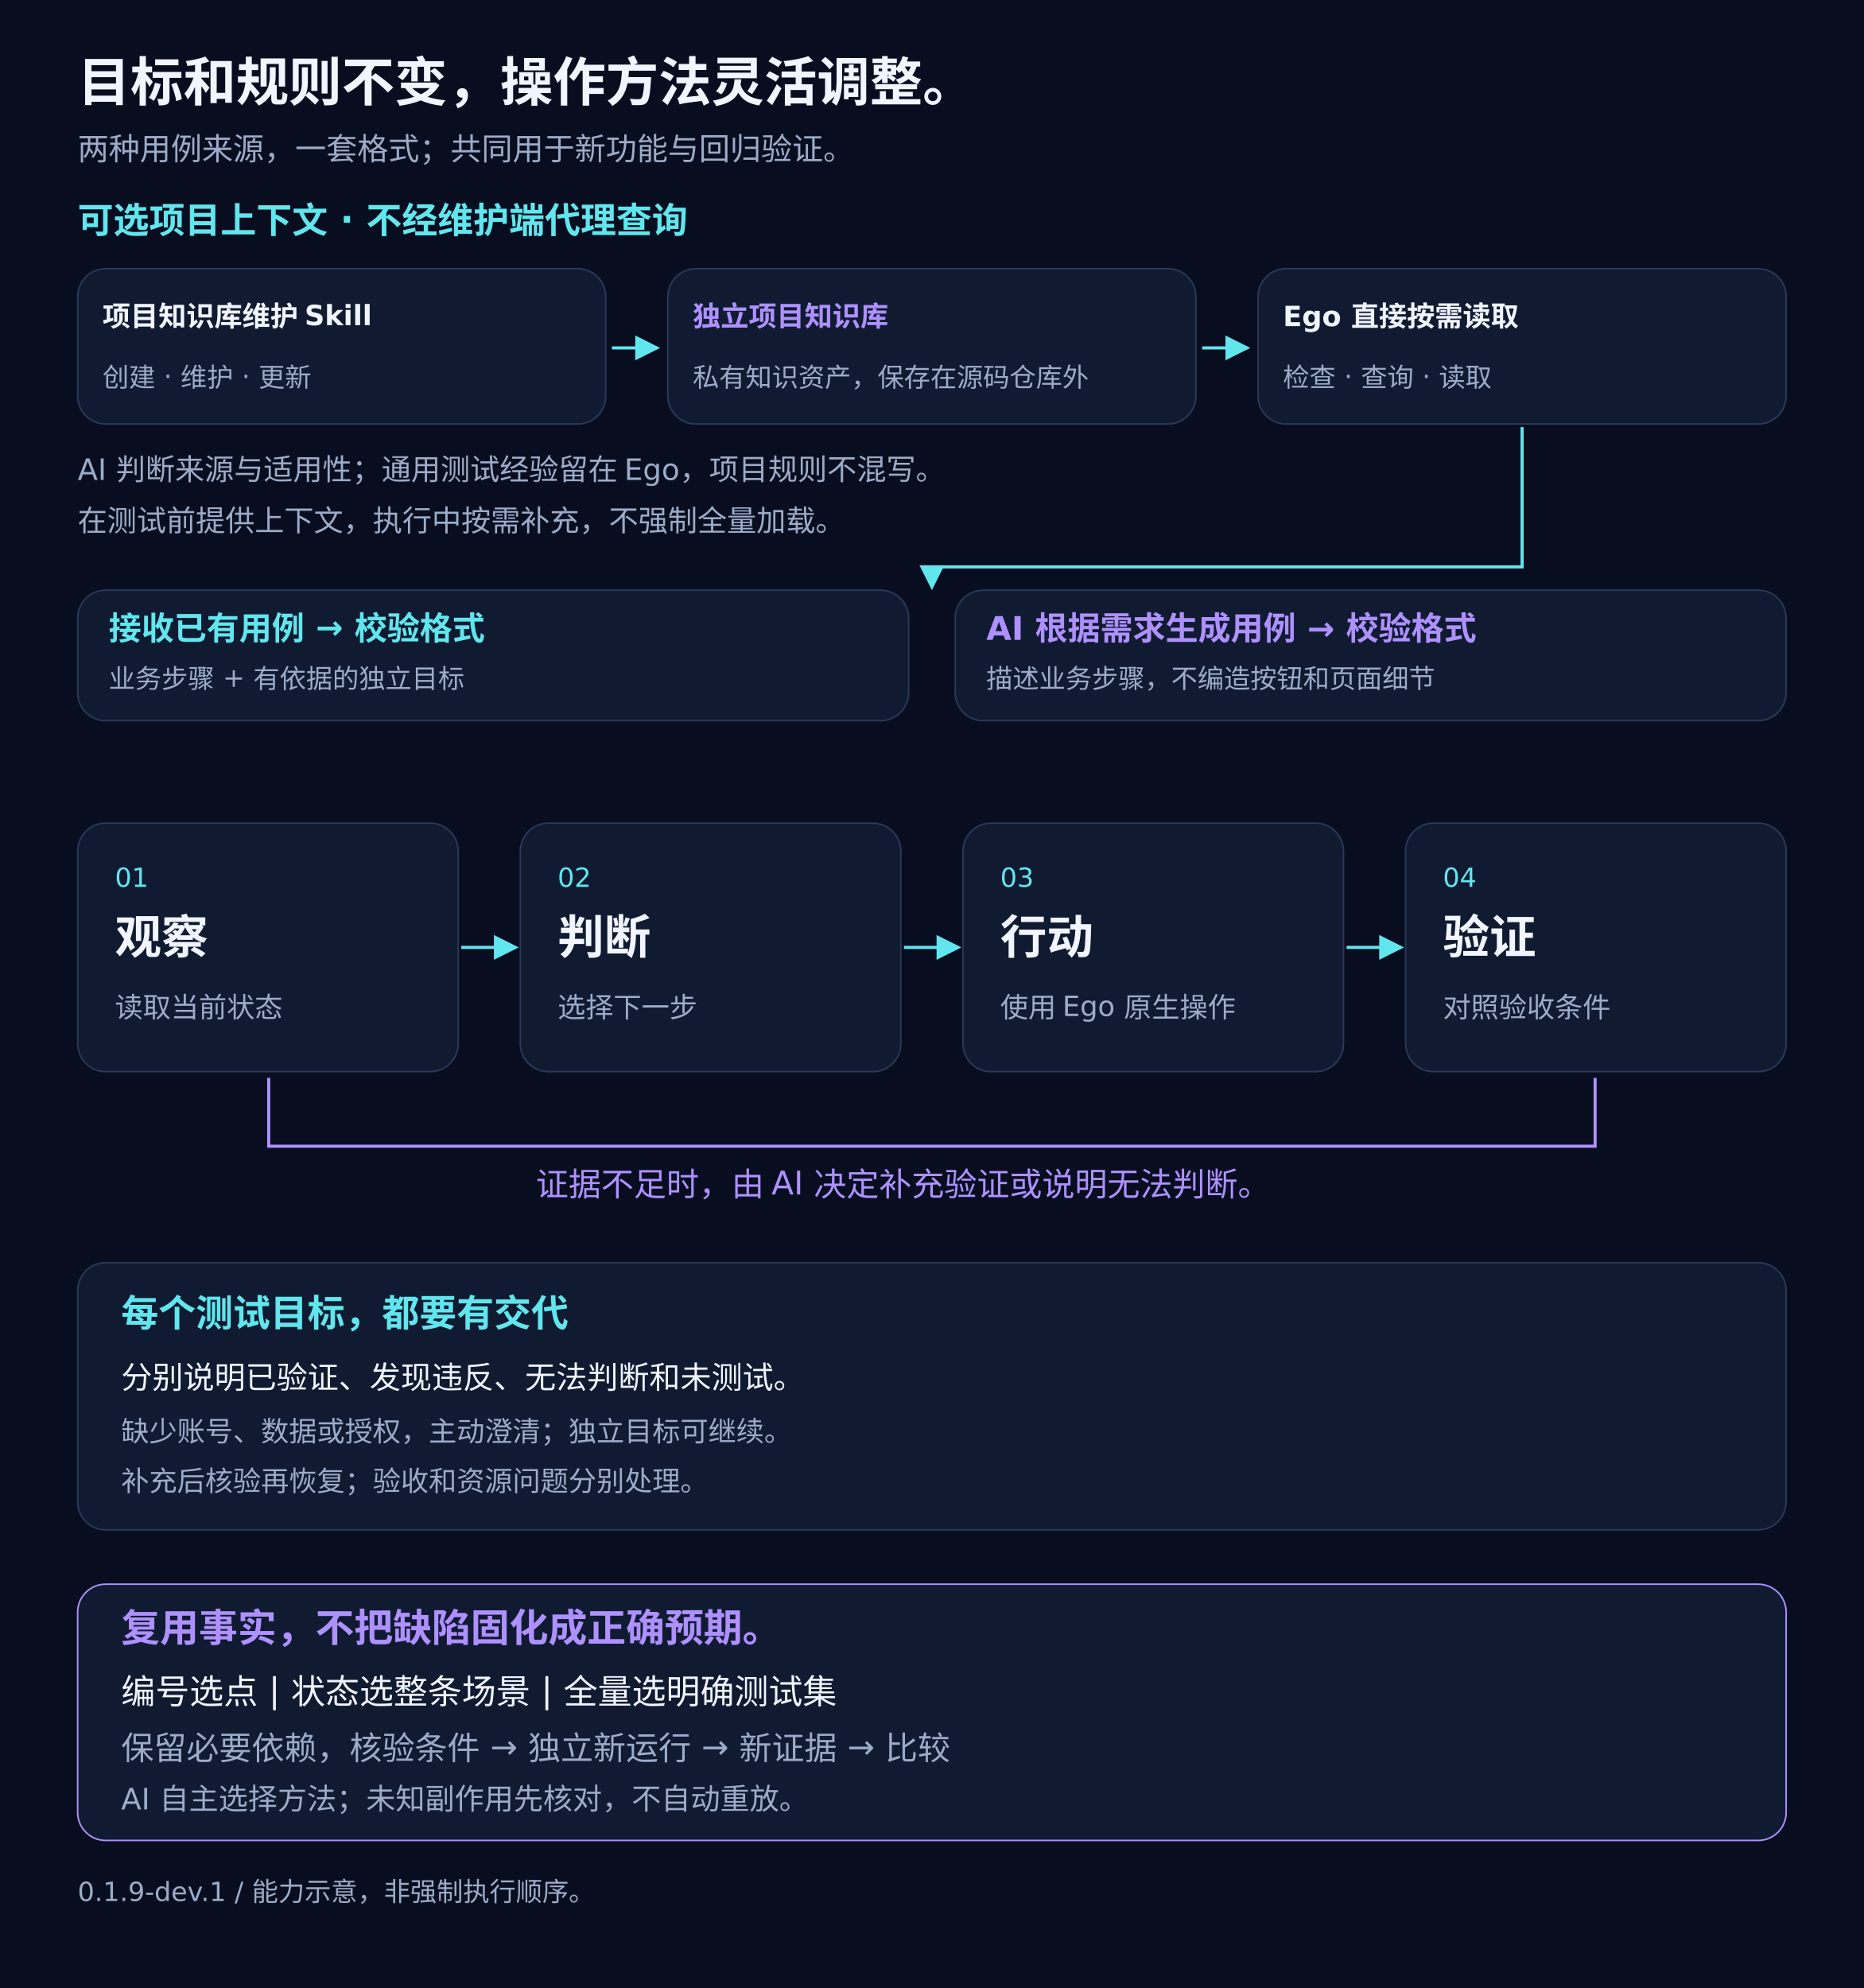
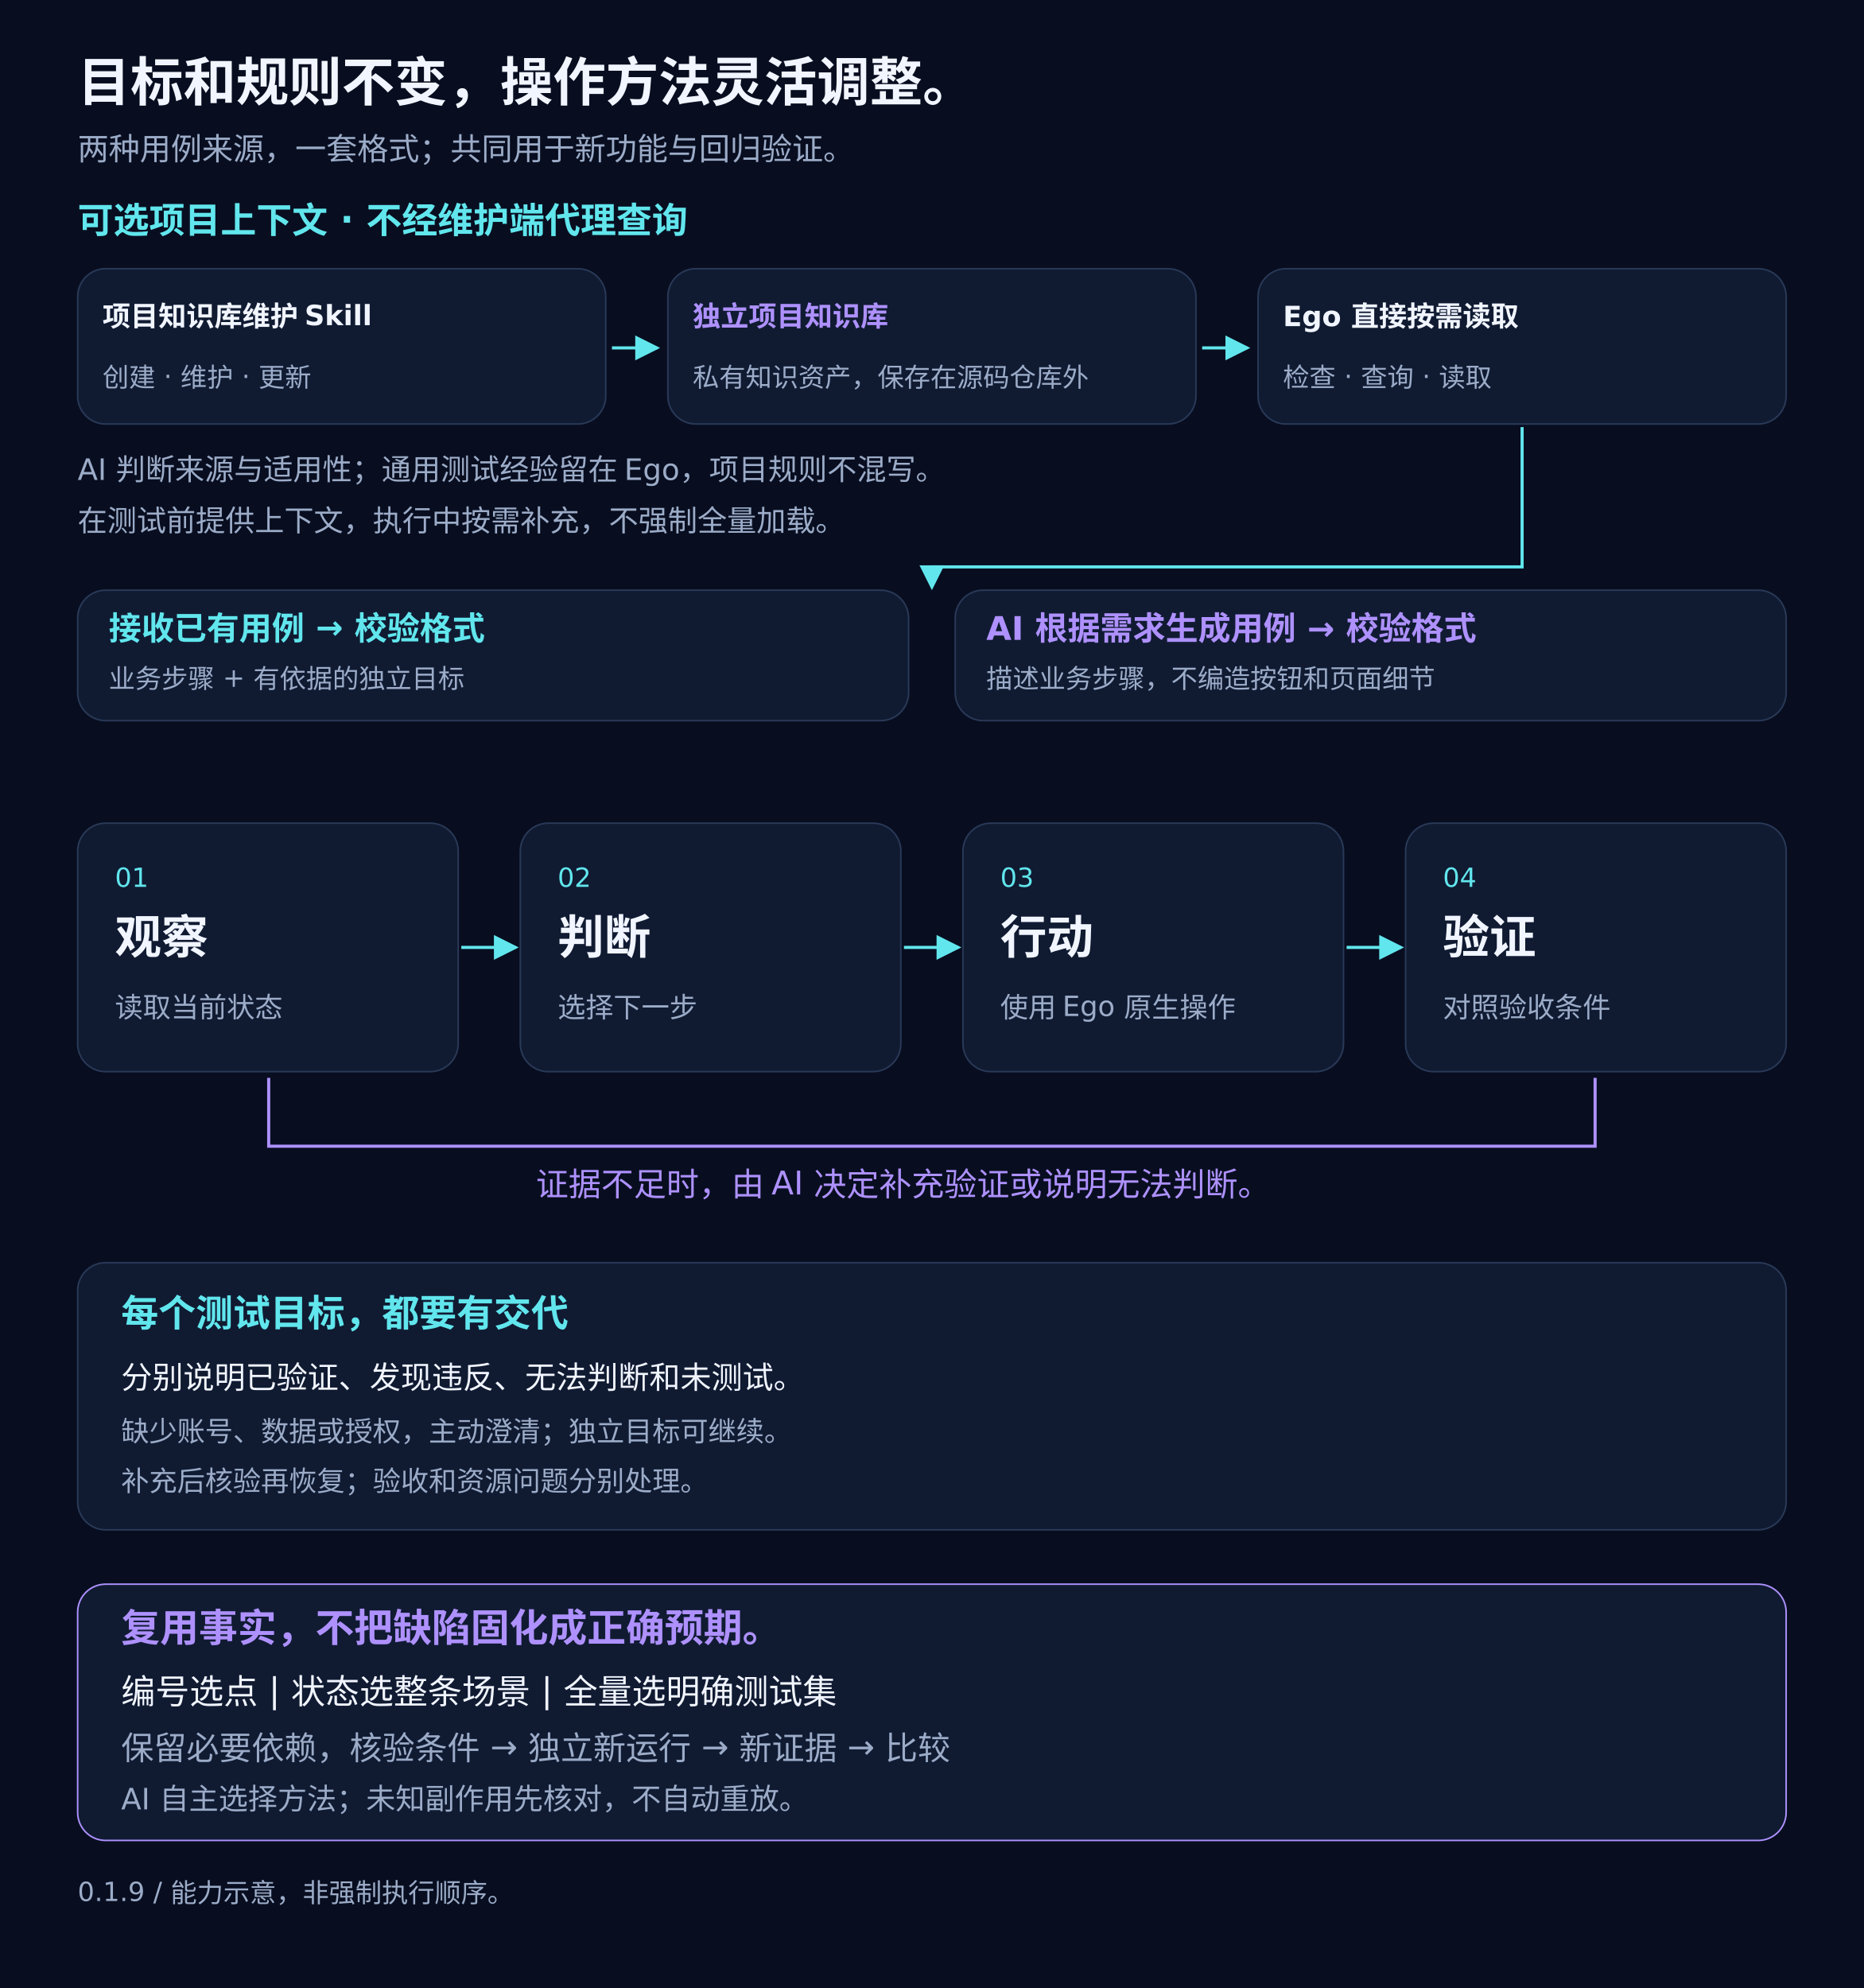
<svg xmlns="http://www.w3.org/2000/svg" width="1200" height="1280" viewBox="0 0 1200 1280" role="img" aria-label="自适应测试流程">
  <defs>
    <linearGradient id="g">
      <stop stop-color="#61e6ed" />
      <stop offset="1" stop-color="#ae91ff" />
    </linearGradient>
    <marker id="arrow" markerWidth="8" markerHeight="8" refX="7" refY="4" orient="auto">
      <path d="M0,0 L8,4 L0,8" fill="#61e6ed" />
    </marker>
  </defs>
  <g font-family="DejaVu Sans, Noto Sans CJK SC, sans-serif">
    <rect x="0" y="0" width="1200" height="1280" rx="0" fill="#080e20" stroke="#080e20" />
    <path d="M0,2 H1200" stroke="url(#g)" stroke-width="4" />
    <text x="50" y="65" font-size="34" fill="#f1f5ff" font-weight="700">目标和规则不变，操作方法灵活调整。</text>
    <text x="50" y="103" font-size="20" fill="#9cacc8" font-weight="400">两种用例来源，一套格式；共同用于新功能与回归验证。</text>
    <g data-diagram-role="knowledge-before-testing">
      <text x="50" y="150" font-size="23" fill="#61e6ed" font-weight="700">可选项目上下文 · 不经维护端代理查询</text>
      <rect x="50" y="173" width="340" height="100" rx="18" fill="#101b32" stroke="#293957" />
      <text x="66" y="210" font-size="18" fill="#f1f5ff" font-weight="700">项目知识库维护 Skill</text>
      <text x="66" y="249" font-size="17" fill="#9cacc8" font-weight="400">创建 · 维护 · 更新</text>
      <path d="M394,224 L423,224" stroke="#61e6ed" stroke-width="2" fill="none" marker-end="url(#arrow)" />
      <rect x="430" y="173" width="340" height="100" rx="18" fill="#101b32" stroke="#293957" />
      <text x="446" y="210" font-size="18" fill="#ae91ff" font-weight="700">独立项目知识库</text>
      <text x="446" y="249" font-size="17" fill="#9cacc8" font-weight="400">私有知识资产，保存在源码仓库外</text>
      <path d="M774,224 L803,224" stroke="#61e6ed" stroke-width="2" fill="none" marker-end="url(#arrow)" />
      <rect x="810" y="173" width="340" height="100" rx="18" fill="#101b32" stroke="#293957" />
      <text x="826" y="210" font-size="18" fill="#f1f5ff" font-weight="700">Ego 直接按需读取</text>
      <text x="826" y="249" font-size="17" fill="#9cacc8" font-weight="400">检查 · 查询 · 读取</text>
      <text x="50" y="309" font-size="19" fill="#9cacc8" font-weight="400">AI 判断来源与适用性；通用测试经验留在 Ego，项目规则不混写。</text>
      <text x="50" y="342" font-size="19" fill="#9cacc8" font-weight="400">在测试前提供上下文，执行中按需补充，不强制全量加载。</text>
      <path d="M980 275 V365 H600 V378" stroke="#61e6ed" stroke-width="2" fill="none" marker-end="url(#arrow)" />
    </g>
    <g transform="translate(0 250)">
      <rect x="50" y="130" width="535" height="84" rx="18" fill="#101b32" stroke="#293957" />
      <text x="70" y="162" font-size="21" fill="#61e6ed" font-weight="700">接收已有用例 → 校验格式</text>
      <text x="70" y="193" font-size="17" fill="#9cacc8" font-weight="400">业务步骤 + 有依据的独立目标</text>
      <rect x="615" y="130" width="535" height="84" rx="18" fill="#101b32" stroke="#293957" />
      <text x="635" y="162" font-size="21" fill="#ae91ff" font-weight="700">AI 根据需求生成用例 → 校验格式</text>
      <text x="635" y="193" font-size="17" fill="#9cacc8" font-weight="400">描述业务步骤，不编造按钮和页面细节</text>
      <g transform="translate(0 120)">
        <rect x="50" y="160" width="245" height="160" rx="18" fill="#101b32" stroke="#293957" />
        <text x="74" y="201" font-size="17" fill="#61e6ed" font-weight="400">01</text>
        <text x="74" y="244" font-size="30" fill="#f1f5ff" font-weight="700">观察</text>
        <text x="74" y="285" font-size="18" fill="#9cacc8" font-weight="400">读取当前状态</text>
        <path d="M297,240 L332,240" stroke="#61e6ed" stroke-width="2" fill="none" marker-end="url(#arrow)" />
        <rect x="335" y="160" width="245" height="160" rx="18" fill="#101b32" stroke="#293957" />
        <text x="359" y="201" font-size="17" fill="#61e6ed" font-weight="400">02</text>
        <text x="359" y="244" font-size="30" fill="#f1f5ff" font-weight="700">判断</text>
        <text x="359" y="285" font-size="18" fill="#9cacc8" font-weight="400">选择下一步</text>
        <path d="M582,240 L617,240" stroke="#61e6ed" stroke-width="2" fill="none" marker-end="url(#arrow)" />
        <rect x="620" y="160" width="245" height="160" rx="18" fill="#101b32" stroke="#293957" />
        <text x="644" y="201" font-size="17" fill="#61e6ed" font-weight="400">03</text>
        <text x="644" y="244" font-size="30" fill="#f1f5ff" font-weight="700">行动</text>
        <text x="644" y="285" font-size="18" fill="#9cacc8" font-weight="400">使用 Ego 原生操作</text>
        <path d="M867,240 L902,240" stroke="#61e6ed" stroke-width="2" fill="none" marker-end="url(#arrow)" />
        <rect x="905" y="160" width="245" height="160" rx="18" fill="#101b32" stroke="#293957" />
        <text x="929" y="201" font-size="17" fill="#61e6ed" font-weight="400">04</text>
        <text x="929" y="244" font-size="30" fill="#f1f5ff" font-weight="700">验证</text>
        <text x="929" y="285" font-size="18" fill="#9cacc8" font-weight="400">对照验收条件</text>
        <path d="M1027,324 V368 H173 V324" fill="none" stroke="#ae91ff" stroke-width="2" />
        <text x="345" y="400" font-size="21" fill="#ae91ff" font-weight="400">证据不足时，由 AI 决定补充验证或说明无法判断。</text>
        <rect x="50" y="443" width="1100" height="172" rx="18" fill="#101b32" stroke="#293957" />
        <text x="78" y="484" font-size="24" fill="#61e6ed" font-weight="700">每个测试目标，都要有交代</text>
        <text x="78" y="524" font-size="20" fill="#f1f5ff" font-weight="400">分别说明已验证、发现违反、无法判断和未测试。</text>
        <text x="78" y="558" font-size="18" fill="#9cacc8" font-weight="400">缺少账号、数据或授权，主动澄清；独立目标可继续。</text>
        <text x="78" y="590" font-size="18" fill="#9cacc8" font-weight="400">补充后核验再恢复；验收和资源问题分别处理。</text>
      </g>
      <rect x="50" y="770" width="1100" height="165" rx="18" fill="#101b32" stroke="#ae91ff" />
      <text x="78" y="807" font-size="25" fill="#ae91ff" font-weight="700">复用事实，不把缺陷固化成正确预期。</text>
      <text x="78" y="847" font-size="22" fill="#f1f5ff" font-weight="400">编号选点  |  状态选整条场景  |  全量选明确测试集</text>
      <text x="78" y="883" font-size="21" fill="#9cacc8" font-weight="400">保留必要依赖，核验条件 → 独立新运行 → 新证据 → 比较</text>
      <text x="78" y="915" font-size="19" fill="#9cacc8" font-weight="400">AI 自主选择方法；未知副作用先核对，不自动重放。</text>
-       <text x="50" y="974" font-size="17" fill="#9cacc8" font-weight="400">0.1.9-dev.1 / 能力示意，非强制执行顺序。</text>
+       <text x="50" y="974" font-size="17" fill="#9cacc8" font-weight="400">0.1.9 / 能力示意，非强制执行顺序。</text>
    </g>
  </g>
</svg>
